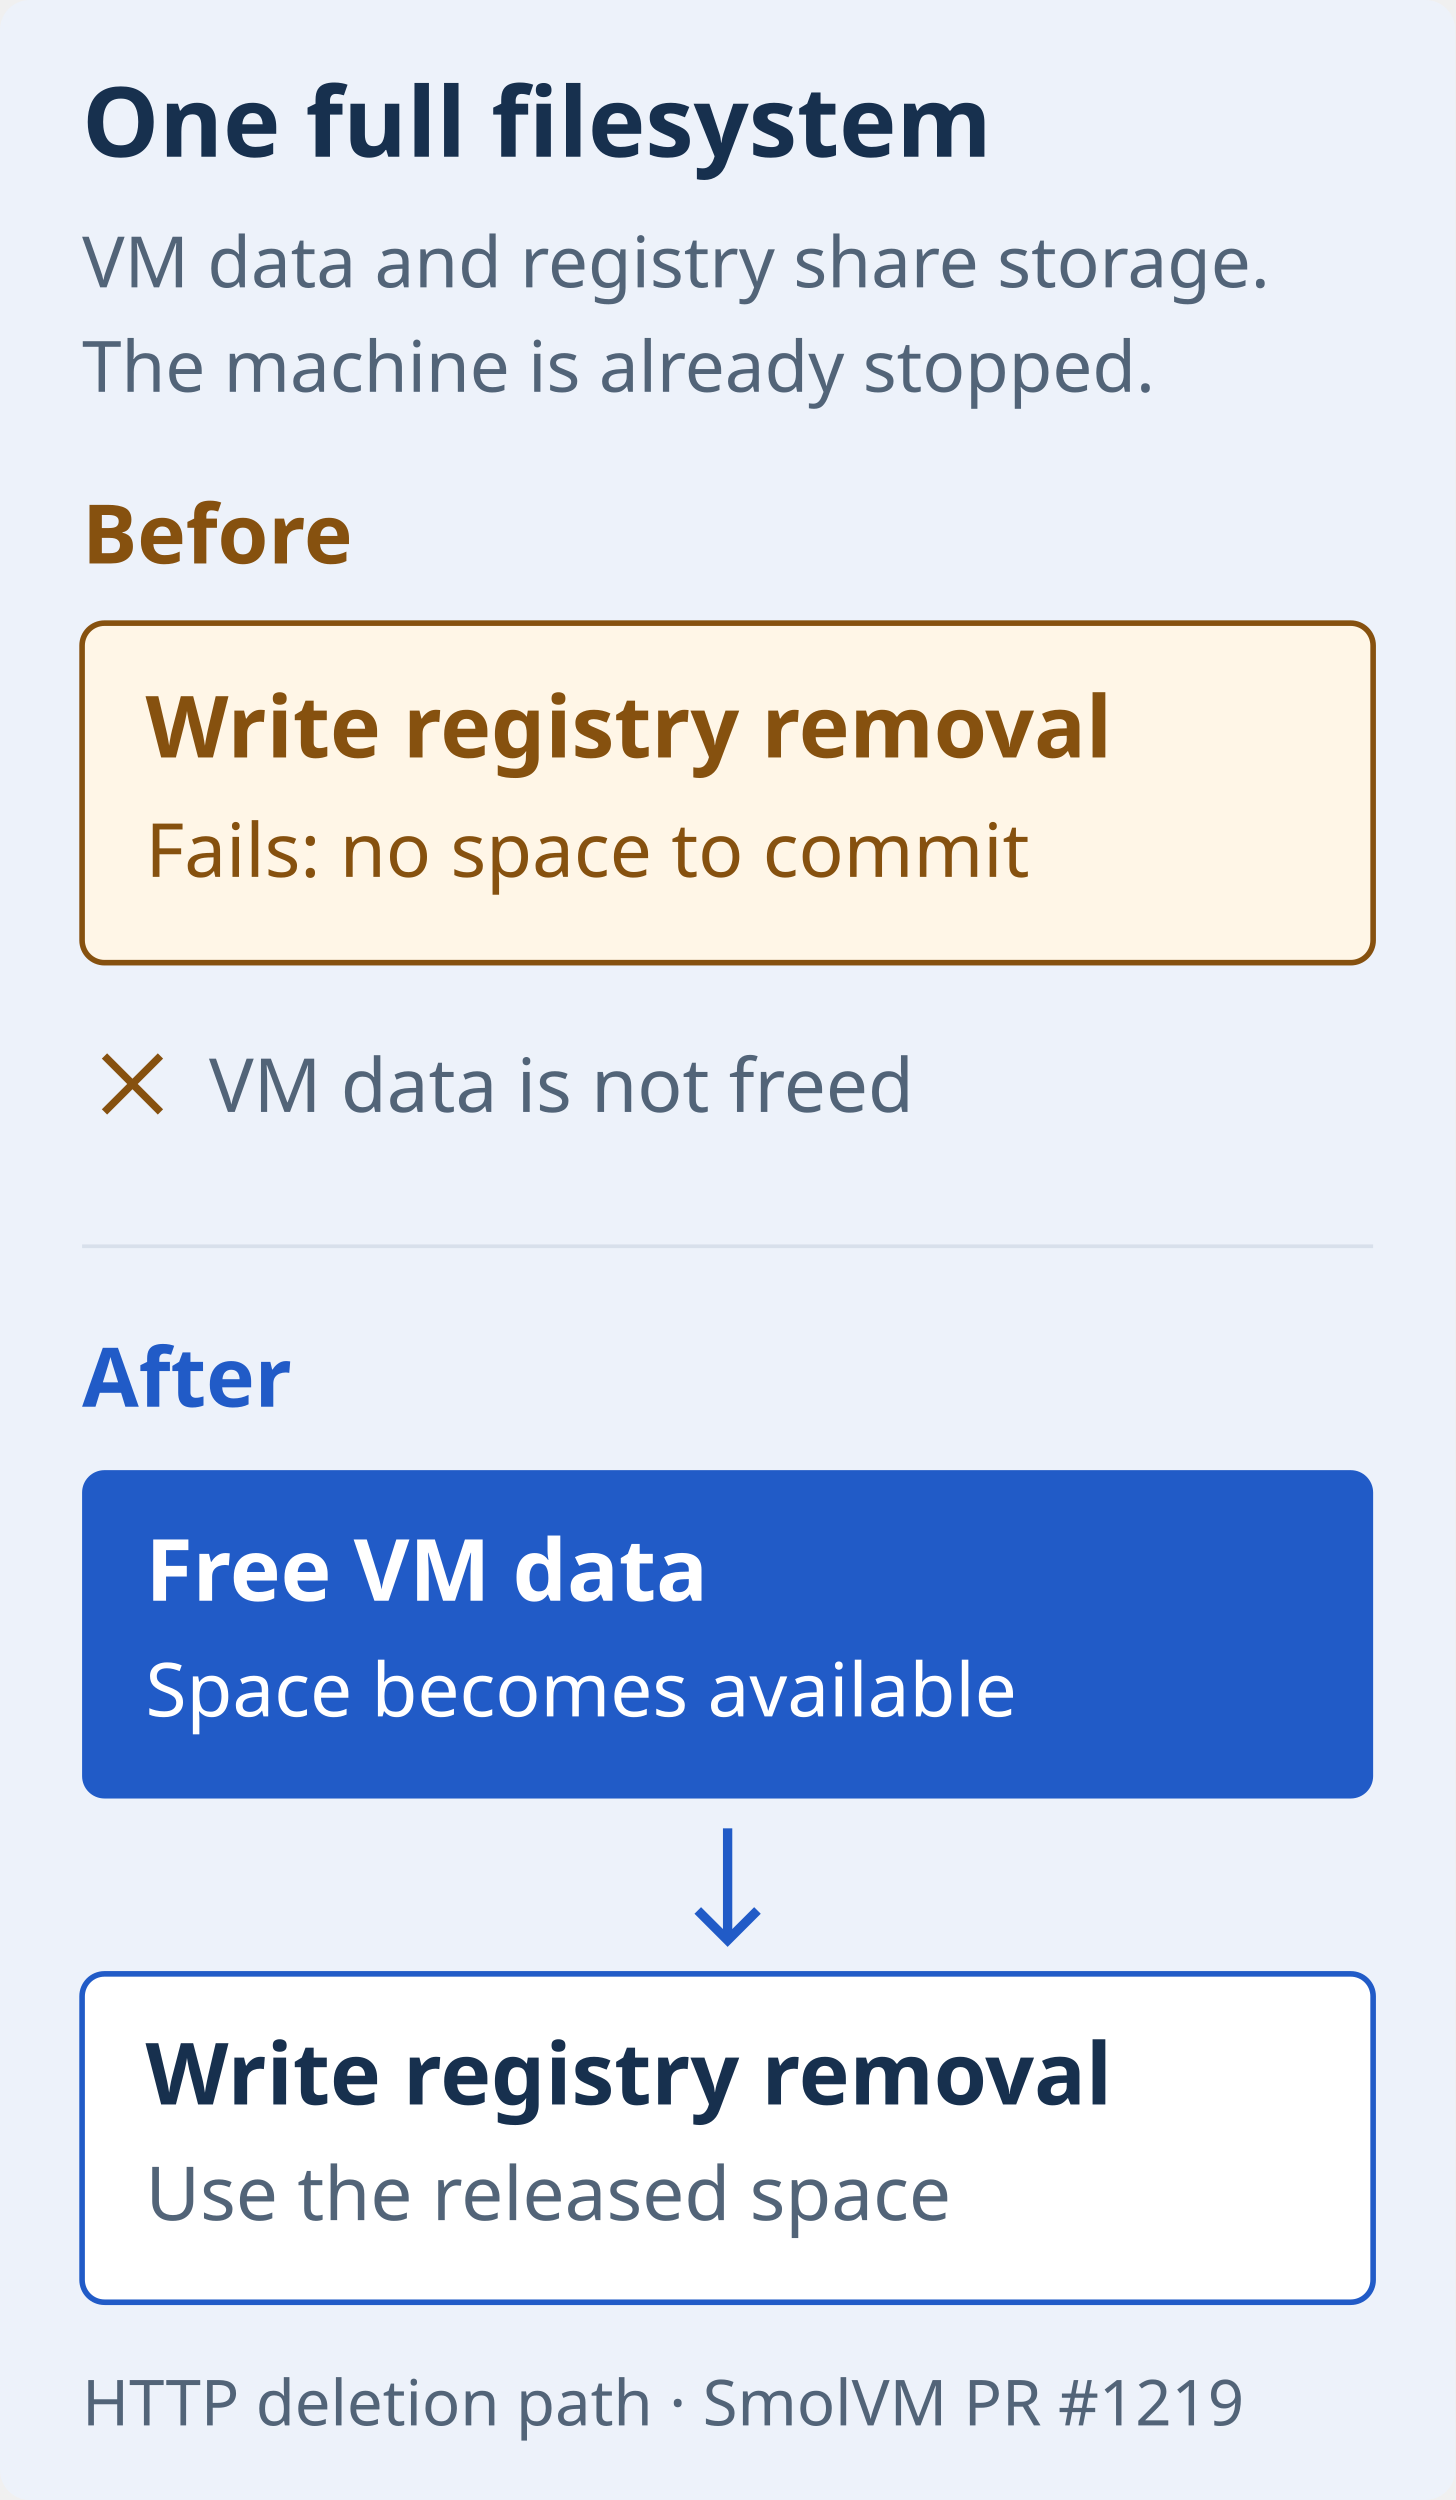
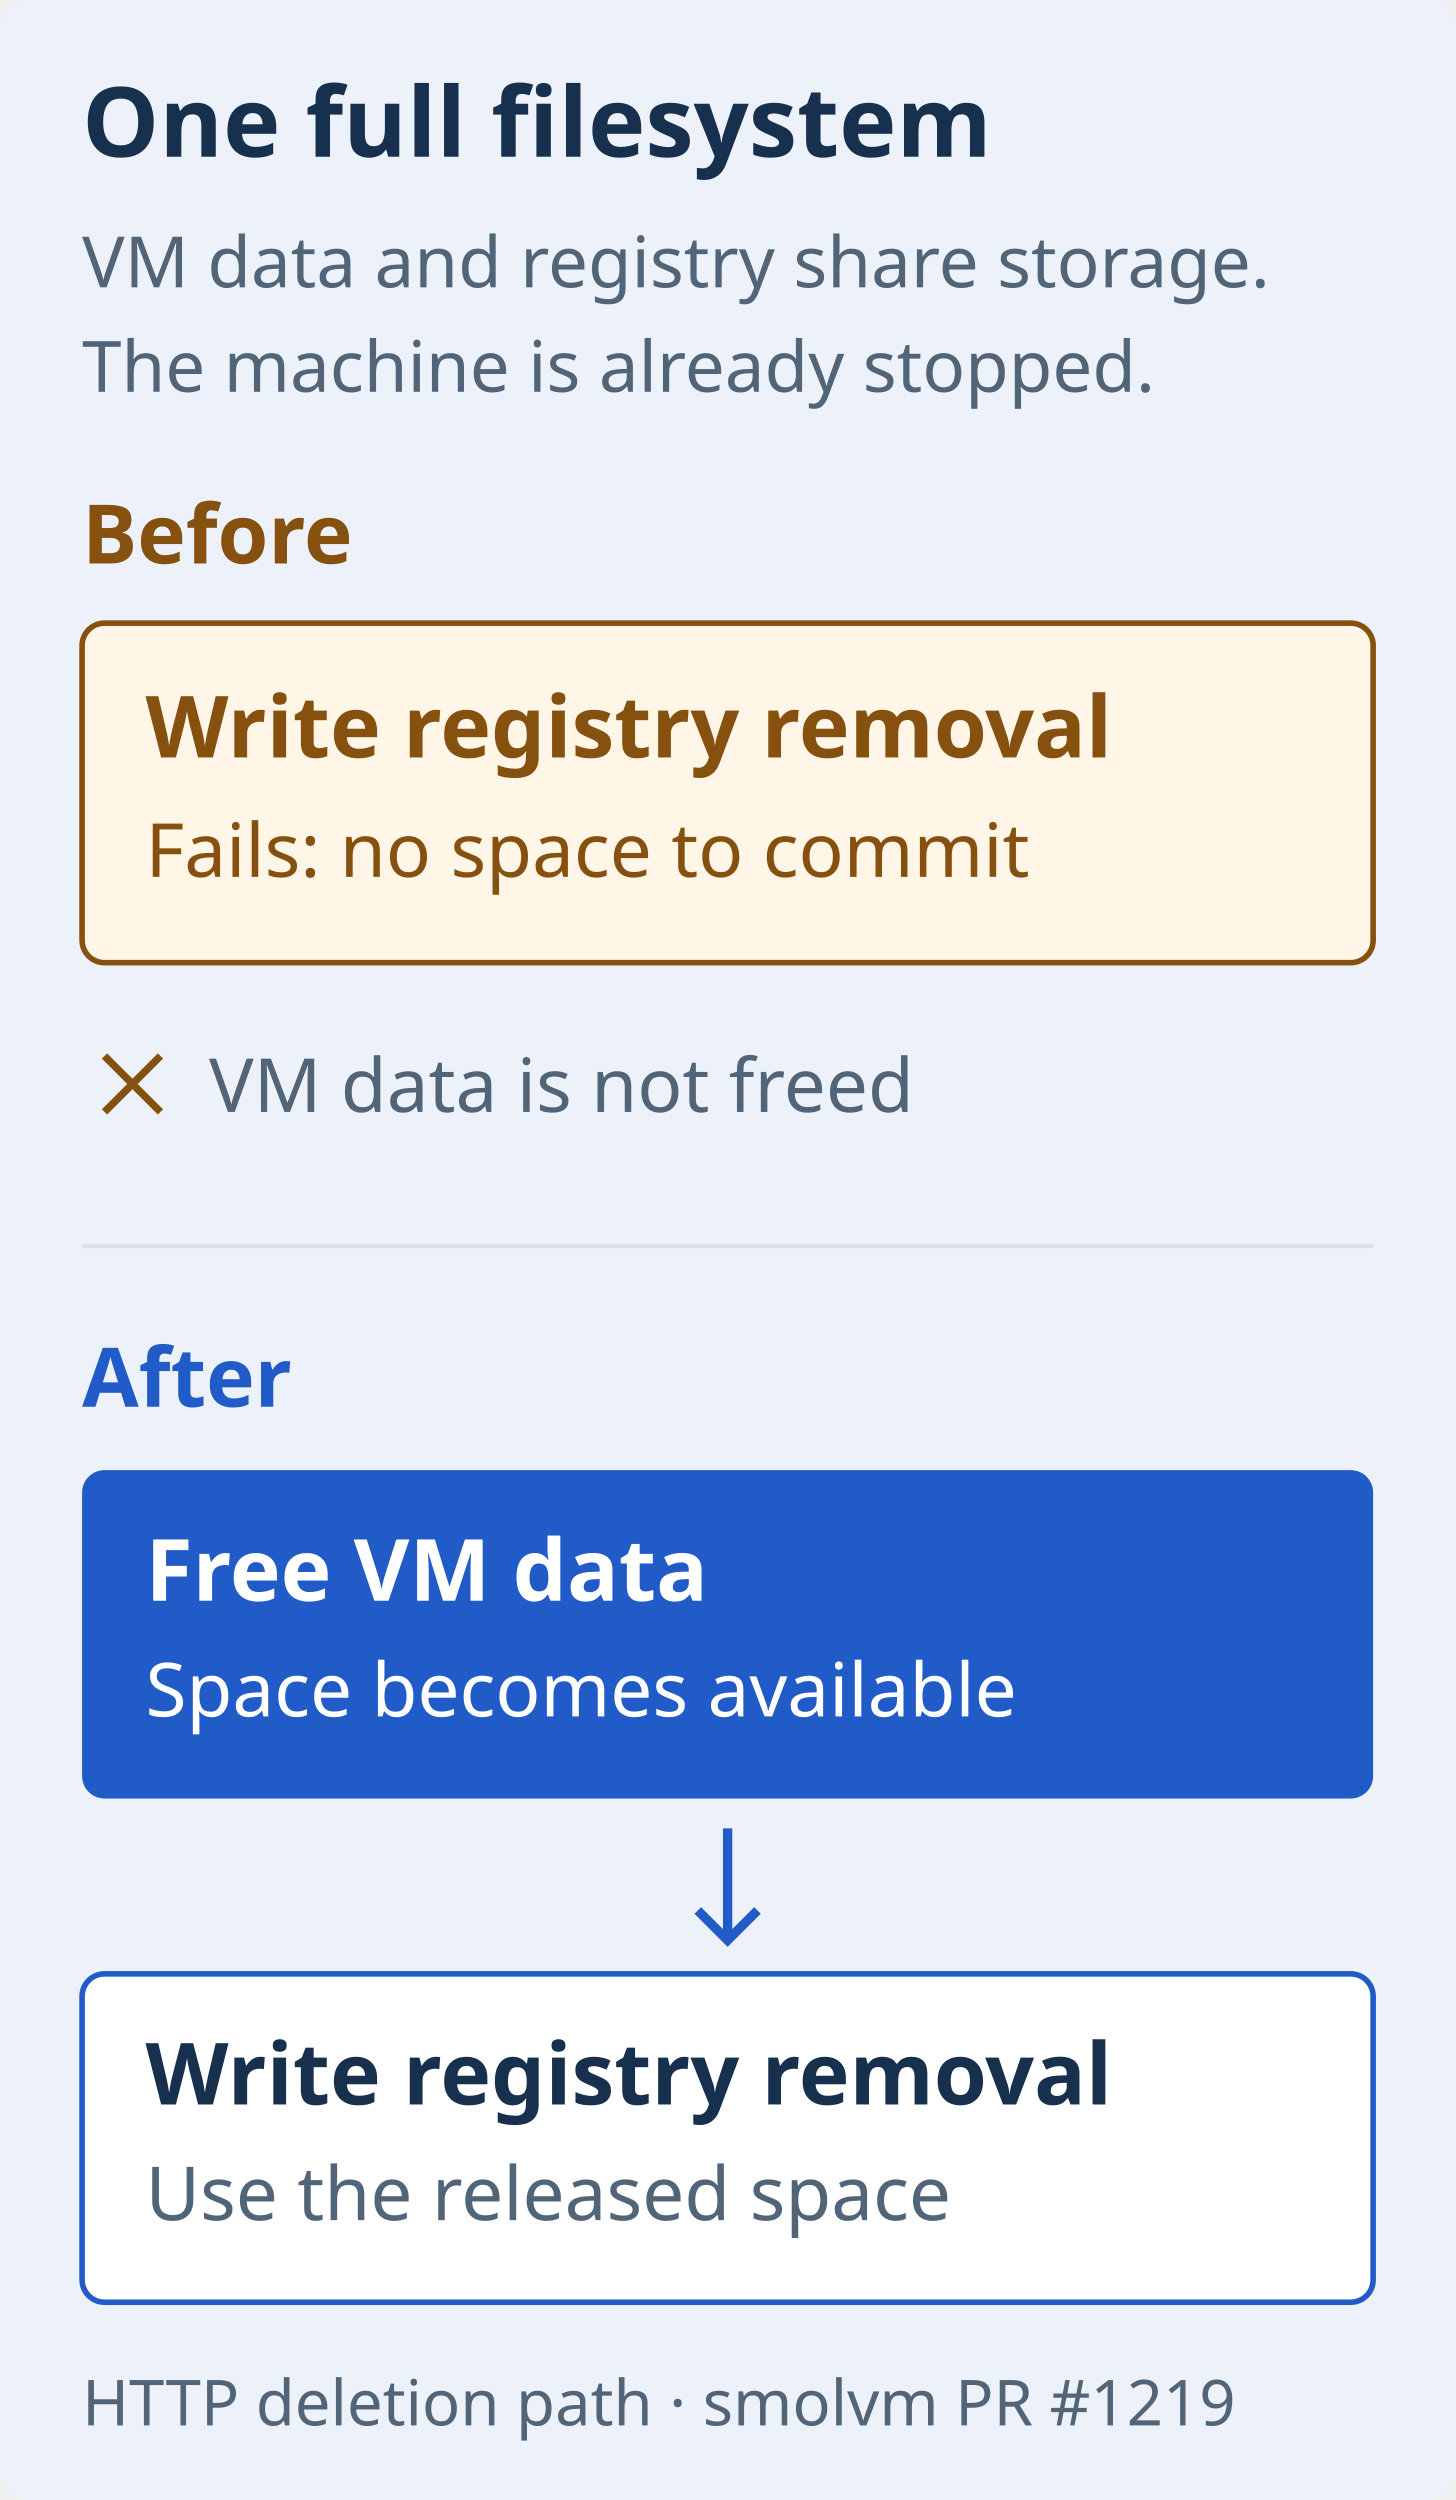
<svg xmlns="http://www.w3.org/2000/svg" width="390" height="670" viewBox="0 0 390 670" role="img" aria-labelledby="title desc">
  <rect width="390" height="670" rx="8" fill="#edf2fa" />
  <g font-family="sans-serif">
    <text x="22" y="42" font-size="26" font-weight="700" fill="#17304e">One full filesystem</text>
    <text x="22" y="77" font-size="19" fill="#526478">VM data and registry share storage.</text>
    <text x="22" y="105" font-size="19" fill="#526478">The machine is already stopped.</text>
    <text x="22" y="151" font-size="22" font-weight="700" fill="#86510f">Before</text>
    <rect x="22" y="167" width="346" height="91" rx="6" fill="#fff6e7" stroke="#86510f" stroke-width="1.5" />
    <text x="39" y="203" font-size="23" font-weight="700" fill="#86510f">Write registry removal</text>
    <text x="39" y="235" font-size="20" fill="#86510f">Fails: no space to commit</text>
    <path d="m28 283 15 15m0-15-15 15" fill="none" stroke="#86510f" stroke-width="2" />
    <text x="56" y="298" font-size="20" fill="#526478">VM data is not freed</text>
    <path d="M22 334h346" stroke="#d8e0eb" />
    <text x="22" y="377" font-size="22" font-weight="700" fill="#215bc7">After</text>
    <rect x="22" y="394" width="346" height="88" rx="6" fill="#215bc7" />
    <text x="39" y="429" font-size="23" font-weight="700" fill="#fff">Free VM data</text>
    <text x="39" y="460" font-size="20" fill="#fff">Space becomes available</text>
    <path d="M195 490v30m-8-8 8 8 8-8" fill="none" stroke="#215bc7" stroke-width="2.5" />
    <rect x="22" y="529" width="346" height="88" rx="6" fill="#fff" stroke="#215bc7" stroke-width="1.5" />
    <text x="39" y="564" font-size="23" font-weight="700" fill="#17304e">Write registry removal</text>
    <text x="39" y="595" font-size="20" fill="#526478">Use the released space</text>
-     <text x="22" y="650" font-size="17" fill="#526478">HTTP deletion path · SmolVM PR #1219</text>
+     <text x="22" y="650" font-size="17" fill="#526478">HTTP deletion path · smolvm PR #1219</text>
  </g>
</svg>
